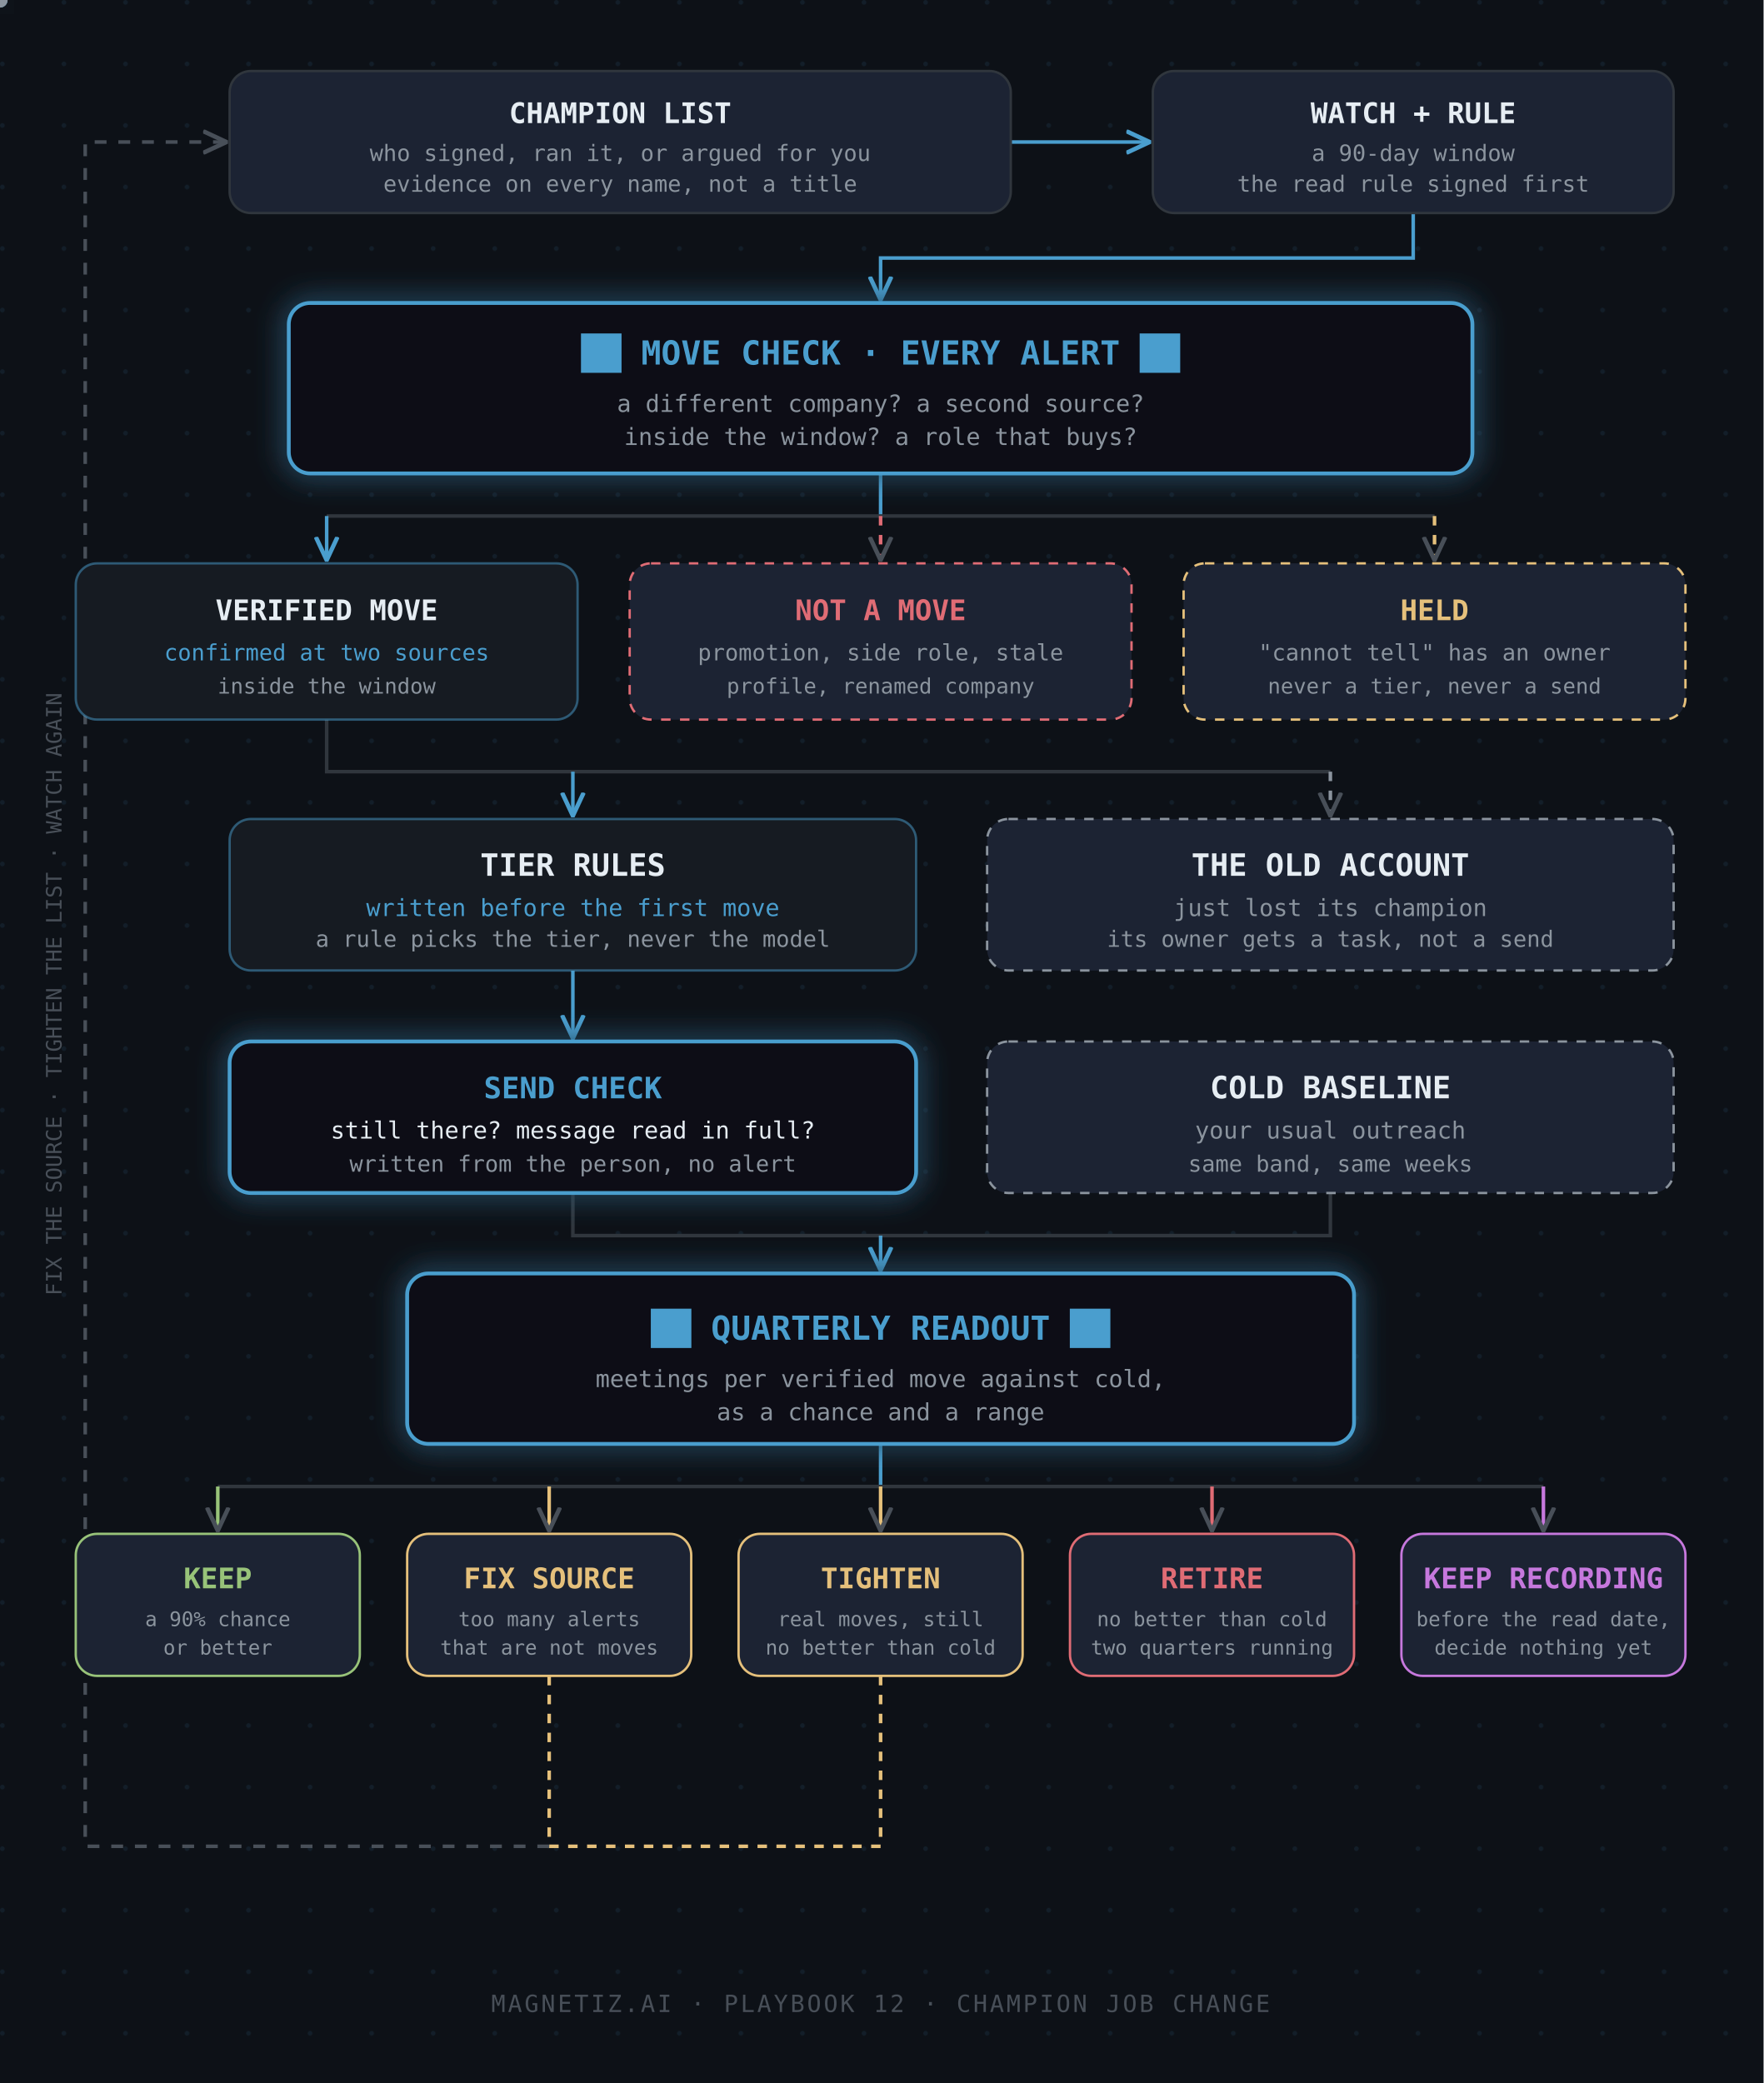
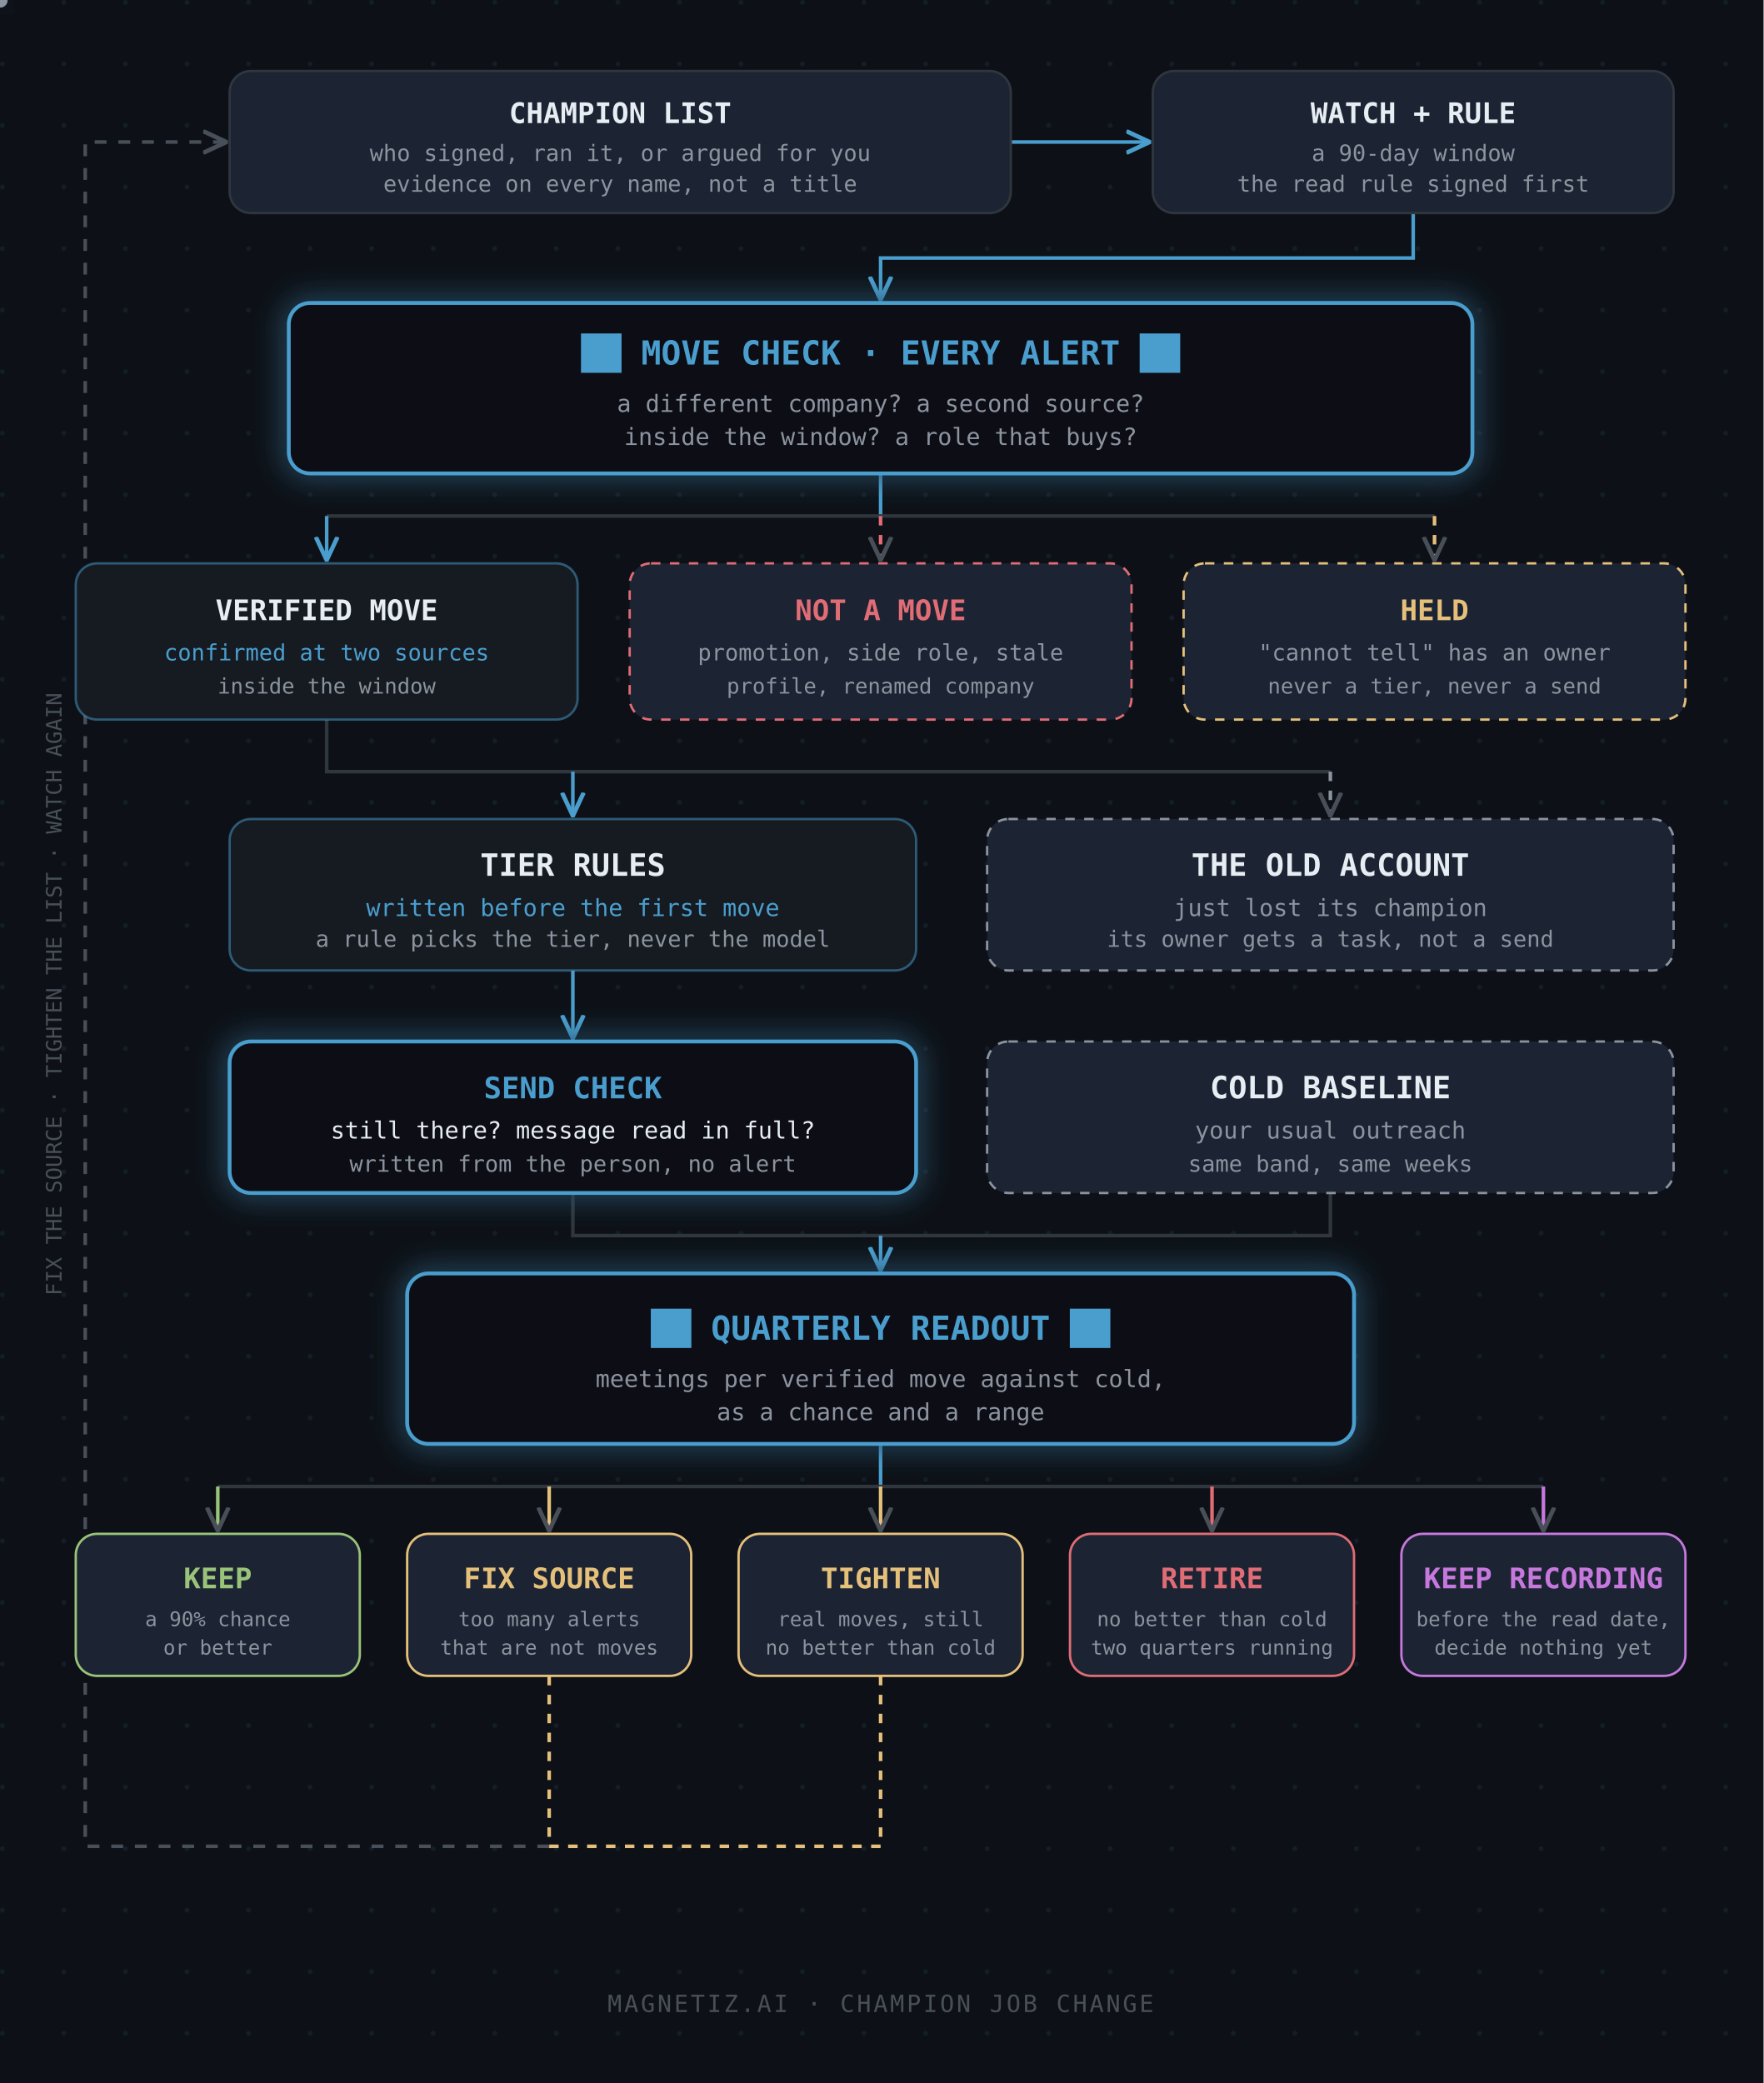
<svg xmlns="http://www.w3.org/2000/svg" viewBox="0 0 745 880" font-family="ui-monospace, SFMono-Regular, Menlo, 'JetBrains Mono', monospace" role="img" aria-label="The Champion Job Change Playbook workflow diagram">
  <defs>
    <marker id="p-arr" viewBox="0 0 8 8" refX="7" refY="4" markerWidth="7" markerHeight="7" orient="auto-start-reverse">
      <path d="M0,0.5 L7.5,4 L0,7.5" fill="none" stroke="#4A9ECE" stroke-width="1.4" />
    </marker>
    <marker id="p-arrdim" viewBox="0 0 8 8" refX="7" refY="4" markerWidth="7" markerHeight="7" orient="auto-start-reverse">
      <path d="M0,0.5 L7.5,4 L0,7.5" fill="none" stroke="#484F58" stroke-width="1.4" />
    </marker>
    <filter id="p-glow" x="-40%" y="-40%" width="180%" height="180%">
      <feGaussianBlur stdDeviation="6" result="b" />
      <feMerge>
        <feMergeNode in="b" />
        <feMergeNode in="SourceGraphic" />
      </feMerge>
    </filter>
    <pattern id="p-dots" width="26" height="26" patternUnits="userSpaceOnUse">
      <circle cx="1" cy="1" r="1" fill="rgba(74,158,206,0.10)" />
    </pattern>
  </defs>
  <rect width="745" height="880" fill="#0d1117" />
  <rect width="745" height="880" fill="url(#p-dots)" />
  <g class="dx" stroke="#30363d" stroke-width="1.5" fill="none">
    <path d="M427,60 H485" marker-end="url(#p-arr)" stroke="#4A9ECE" />
    <path d="M597,90 V109 H372 V126" marker-end="url(#p-arr)" stroke="#4A9ECE" />
    <path d="M372,200 V218" stroke="#4A9ECE" />
    <path d="M138,218 H606" />
    <path d="M138,218 V236" marker-end="url(#p-arr)" stroke="#4A9ECE" />
    <path d="M372,218 V236" marker-end="url(#p-arrdim)" stroke="#E06C75" stroke-dasharray="4 4" />
    <path d="M606,218 V236" marker-end="url(#p-arrdim)" stroke="#E5C07B" stroke-dasharray="4 4" />
    <path d="M138,304 V326 H562" />
    <path d="M242,326 V344" marker-end="url(#p-arr)" stroke="#4A9ECE" />
    <path d="M562,326 V344" marker-end="url(#p-arrdim)" stroke="#8B949E" stroke-dasharray="4 4" />
    <path d="M242,410 V438" marker-end="url(#p-arr)" stroke="#4A9ECE" />
    <path d="M242,504 V522 H562 V504" />
    <path d="M372,522 V536" marker-end="url(#p-arr)" stroke="#4A9ECE" />
    <path d="M372,610 V628" stroke="#4A9ECE" />
    <path d="M92,628 H652" />
    <path d="M92,628 V646" marker-end="url(#p-arrdim)" stroke="#98C379" />
    <path d="M232,628 V646" marker-end="url(#p-arrdim)" stroke="#E5C07B" />
    <path d="M372,628 V646" marker-end="url(#p-arrdim)" stroke="#E5C07B" />
    <path d="M512,628 V646" marker-end="url(#p-arrdim)" stroke="#E06C75" />
    <path d="M652,628 V646" marker-end="url(#p-arrdim)" stroke="#C678DD" />
    <path d="M232,708 V780 H372 V708" stroke="#E5C07B" stroke-dasharray="4 4" />
    <path id="n-loopback" d="M232,780 H36 V60 H95" stroke="#484F58" stroke-dasharray="5 5" marker-end="url(#p-arrdim)" />
  </g>
  <circle class="dx" r="3.2" fill="#4A9ECE" filter="url(#p-glow)">
    <animateMotion dur="9s" repeatCount="indefinite" path="M427,60 H485 M597,90 V109 H372 V218 H138 V326 H242 V522 H372 V628 H92 V646" />
  </circle>
  <circle class="dx" r="3.2" fill="#8B949E" filter="url(#p-glow)">
    <animateMotion dur="6s" repeatCount="indefinite" path="M242,326 H562 V344" />
  </circle>
  <g id="n-define" class="dx">
    <rect x="97" y="30" width="330" height="60" rx="9" fill="#1c2333" stroke="#30363d" />
    <text class="dx" x="262" y="52" text-anchor="middle" fill="#E6EDF3" font-size="12" font-weight="600">CHAMPION LIST</text>
    <text class="dx" x="262" y="68" text-anchor="middle" fill="#8B949E" font-size="9.5">who signed, ran it, or argued for you</text>
    <text class="dx" x="262" y="81" text-anchor="middle" fill="#8B949E" font-size="9.5">evidence on every name, not a title</text>
  </g>
  <g id="n-watch" class="dx">
    <rect x="487" y="30" width="220" height="60" rx="9" fill="#1c2333" stroke="#30363d" />
    <text class="dx" x="597" y="52" text-anchor="middle" fill="#E6EDF3" font-size="12" font-weight="600">WATCH + RULE</text>
    <text class="dx" x="597" y="68" text-anchor="middle" fill="#8B949E" font-size="9.5">a 90-day window</text>
    <text class="dx" x="597" y="81" text-anchor="middle" fill="#8B949E" font-size="9.5">the read rule signed first</text>
  </g>
  <g id="n-verify" class="dx">
    <g filter="url(#p-glow)">
      <rect x="122" y="128" width="500" height="72" rx="9" fill="#0d1117" stroke="#4A9ECE" stroke-width="1.6" />
    </g>
    <text class="dx" x="372" y="154" text-anchor="middle" fill="#4A9ECE" font-size="14" font-weight="800">██ MOVE CHECK · EVERY ALERT ██</text>
    <text class="dx" x="372" y="174" text-anchor="middle" fill="#8B949E" font-size="10">a different company? a second source?</text>
    <text class="dx" x="372" y="188" text-anchor="middle" fill="#8B949E" font-size="10">inside the window? a role that buys?</text>
  </g>
  <g id="n-verified" class="dx">
    <rect x="32" y="238" width="212" height="66" rx="9" fill="#161b22" stroke="#4A9ECE" stroke-opacity="0.5" />
    <text class="dx" x="138" y="262" text-anchor="middle" fill="#E6EDF3" font-size="12" font-weight="700">VERIFIED MOVE</text>
    <text class="dx" x="138" y="279" text-anchor="middle" fill="#4A9ECE" font-size="9.5">confirmed at two sources</text>
    <text class="dx" x="138" y="293" text-anchor="middle" fill="#8B949E" font-size="9">inside the window</text>
  </g>
  <g id="n-notmove" class="dx">
    <rect x="266" y="238" width="212" height="66" rx="9" fill="#1c2333" stroke="#E06C75" stroke-dasharray="4 4" />
    <text class="dx" x="372" y="262" text-anchor="middle" fill="#E06C75" font-size="12" font-weight="700">NOT A MOVE</text>
    <text class="dx" x="372" y="279" text-anchor="middle" fill="#8B949E" font-size="9.5">promotion, side role, stale</text>
    <text class="dx" x="372" y="293" text-anchor="middle" fill="#8B949E" font-size="9">profile, renamed company</text>
  </g>
  <g id="n-hold" class="dx">
    <rect x="500" y="238" width="212" height="66" rx="9" fill="#1c2333" stroke="#E5C07B" stroke-dasharray="4 4" />
    <text class="dx" x="606" y="262" text-anchor="middle" fill="#E5C07B" font-size="12" font-weight="700">HELD</text>
    <text class="dx" x="606" y="279" text-anchor="middle" fill="#8B949E" font-size="9.5">"cannot tell" has an owner</text>
    <text class="dx" x="606" y="293" text-anchor="middle" fill="#8B949E" font-size="9">never a tier, never a send</text>
  </g>
  <g id="n-tier" class="dx">
    <rect x="97" y="346" width="290" height="64" rx="9" fill="#161b22" stroke="#4A9ECE" stroke-opacity="0.5" />
    <text class="dx" x="242" y="370" text-anchor="middle" fill="#E6EDF3" font-size="13" font-weight="700">TIER RULES</text>
    <text class="dx" x="242" y="387" text-anchor="middle" fill="#4A9ECE" font-size="10">written before the first move</text>
    <text class="dx" x="242" y="400" text-anchor="middle" fill="#8B949E" font-size="9.5">a rule picks the tier, never the model</text>
  </g>
  <g id="n-old" class="dx">
    <rect x="417" y="346" width="290" height="64" rx="9" fill="#1c2333" stroke="#8B949E" stroke-dasharray="4 4" />
    <text class="dx" x="562" y="370" text-anchor="middle" fill="#E6EDF3" font-size="13" font-weight="600">THE OLD ACCOUNT</text>
    <text class="dx" x="562" y="387" text-anchor="middle" fill="#8B949E" font-size="10">just lost its champion</text>
    <text class="dx" x="562" y="400" text-anchor="middle" fill="#8B949E" font-size="9.5">its owner gets a task, not a send</text>
  </g>
  <g id="n-send" class="dx">
    <g filter="url(#p-glow)">
      <rect x="97" y="440" width="290" height="64" rx="9" fill="#0d1117" stroke="#4A9ECE" stroke-width="1.6" />
    </g>
    <text class="dx" x="242" y="464" text-anchor="middle" fill="#4A9ECE" font-size="12.5" font-weight="800">SEND CHECK</text>
    <text class="dx" x="242" y="481" text-anchor="middle" fill="#E6EDF3" font-size="10">still there? message read in full?</text>
    <text class="dx" x="242" y="495" text-anchor="middle" fill="#8B949E" font-size="9.5">written from the person, no alert</text>
  </g>
  <g id="n-baseline" class="dx">
    <rect x="417" y="440" width="290" height="64" rx="9" fill="#1c2333" stroke="#8B949E" stroke-dasharray="4 4" />
    <text class="dx" x="562" y="464" text-anchor="middle" fill="#E6EDF3" font-size="13" font-weight="600">COLD BASELINE</text>
    <text class="dx" x="562" y="481" text-anchor="middle" fill="#8B949E" font-size="10">your usual outreach</text>
    <text class="dx" x="562" y="495" text-anchor="middle" fill="#8B949E" font-size="9.5">same band, same weeks</text>
  </g>
  <g id="n-read" class="dx">
    <g filter="url(#p-glow)">
      <rect x="172" y="538" width="400" height="72" rx="9" fill="#0d1117" stroke="#4A9ECE" stroke-width="1.6" />
    </g>
    <text class="dx" x="372" y="566" text-anchor="middle" fill="#4A9ECE" font-size="14" font-weight="800">██ QUARTERLY READOUT ██</text>
    <text class="dx" x="372" y="586" text-anchor="middle" fill="#8B949E" font-size="10">meetings per verified move against cold,</text>
    <text class="dx" x="372" y="600" text-anchor="middle" fill="#8B949E" font-size="10">as a chance and a range</text>
  </g>
  <g id="n-keep" class="dx">
    <rect x="32" y="648" width="120" height="60" rx="9" fill="#1c2333" stroke="#98C379" />
    <text class="dx" x="92" y="671" text-anchor="middle" fill="#98C379" font-size="12" font-weight="700">KEEP</text>
    <text class="dx" x="92" y="687" text-anchor="middle" fill="#8B949E" font-size="8.5">a 90% chance</text>
    <text class="dx" x="92" y="699" text-anchor="middle" fill="#8B949E" font-size="8.5">or better</text>
  </g>
  <g id="n-fix" class="dx">
    <rect x="172" y="648" width="120" height="60" rx="9" fill="#1c2333" stroke="#E5C07B" />
    <text class="dx" x="232" y="671" text-anchor="middle" fill="#E5C07B" font-size="12" font-weight="700">FIX SOURCE</text>
    <text class="dx" x="232" y="687" text-anchor="middle" fill="#8B949E" font-size="8.5">too many alerts</text>
    <text class="dx" x="232" y="699" text-anchor="middle" fill="#8B949E" font-size="8.5">that are not moves</text>
  </g>
  <g id="n-tighten" class="dx">
    <rect x="312" y="648" width="120" height="60" rx="9" fill="#1c2333" stroke="#E5C07B" />
    <text class="dx" x="372" y="671" text-anchor="middle" fill="#E5C07B" font-size="12" font-weight="700">TIGHTEN</text>
    <text class="dx" x="372" y="687" text-anchor="middle" fill="#8B949E" font-size="8.5">real moves, still</text>
    <text class="dx" x="372" y="699" text-anchor="middle" fill="#8B949E" font-size="8.5">no better than cold</text>
  </g>
  <g id="n-retire" class="dx">
    <rect x="452" y="648" width="120" height="60" rx="9" fill="#1c2333" stroke="#E06C75" />
    <text class="dx" x="512" y="671" text-anchor="middle" fill="#E06C75" font-size="12" font-weight="700">RETIRE</text>
    <text class="dx" x="512" y="687" text-anchor="middle" fill="#8B949E" font-size="8.5">no better than cold</text>
    <text class="dx" x="512" y="699" text-anchor="middle" fill="#8B949E" font-size="8.5">two quarters running</text>
  </g>
  <g id="n-record" class="dx">
    <rect x="592" y="648" width="120" height="60" rx="9" fill="#1c2333" stroke="#C678DD" />
    <text class="dx" x="652" y="671" text-anchor="middle" fill="#C678DD" font-size="12" font-weight="700">KEEP RECORDING</text>
    <text class="dx" x="652" y="687" text-anchor="middle" fill="#8B949E" font-size="8.5">before the read date,</text>
    <text class="dx" x="652" y="699" text-anchor="middle" fill="#8B949E" font-size="8.5">decide nothing yet</text>
  </g>
  <text class="dx" x="26" y="420" text-anchor="middle" fill="#484F58" font-size="9" transform="rotate(-90 26 420)">FIX THE SOURCE · TIGHTEN THE LIST · WATCH AGAIN</text>
-   <text class="dx" x="372" y="850" text-anchor="middle" fill="#484F58" font-size="10" letter-spacing="1">MAGNETIZ.AI · PLAYBOOK 12 · CHAMPION JOB CHANGE</text>
+   <text class="dx" x="372" y="850" text-anchor="middle" fill="#484F58" font-size="10" letter-spacing="1">MAGNETIZ.AI · CHAMPION JOB CHANGE</text>
</svg>
